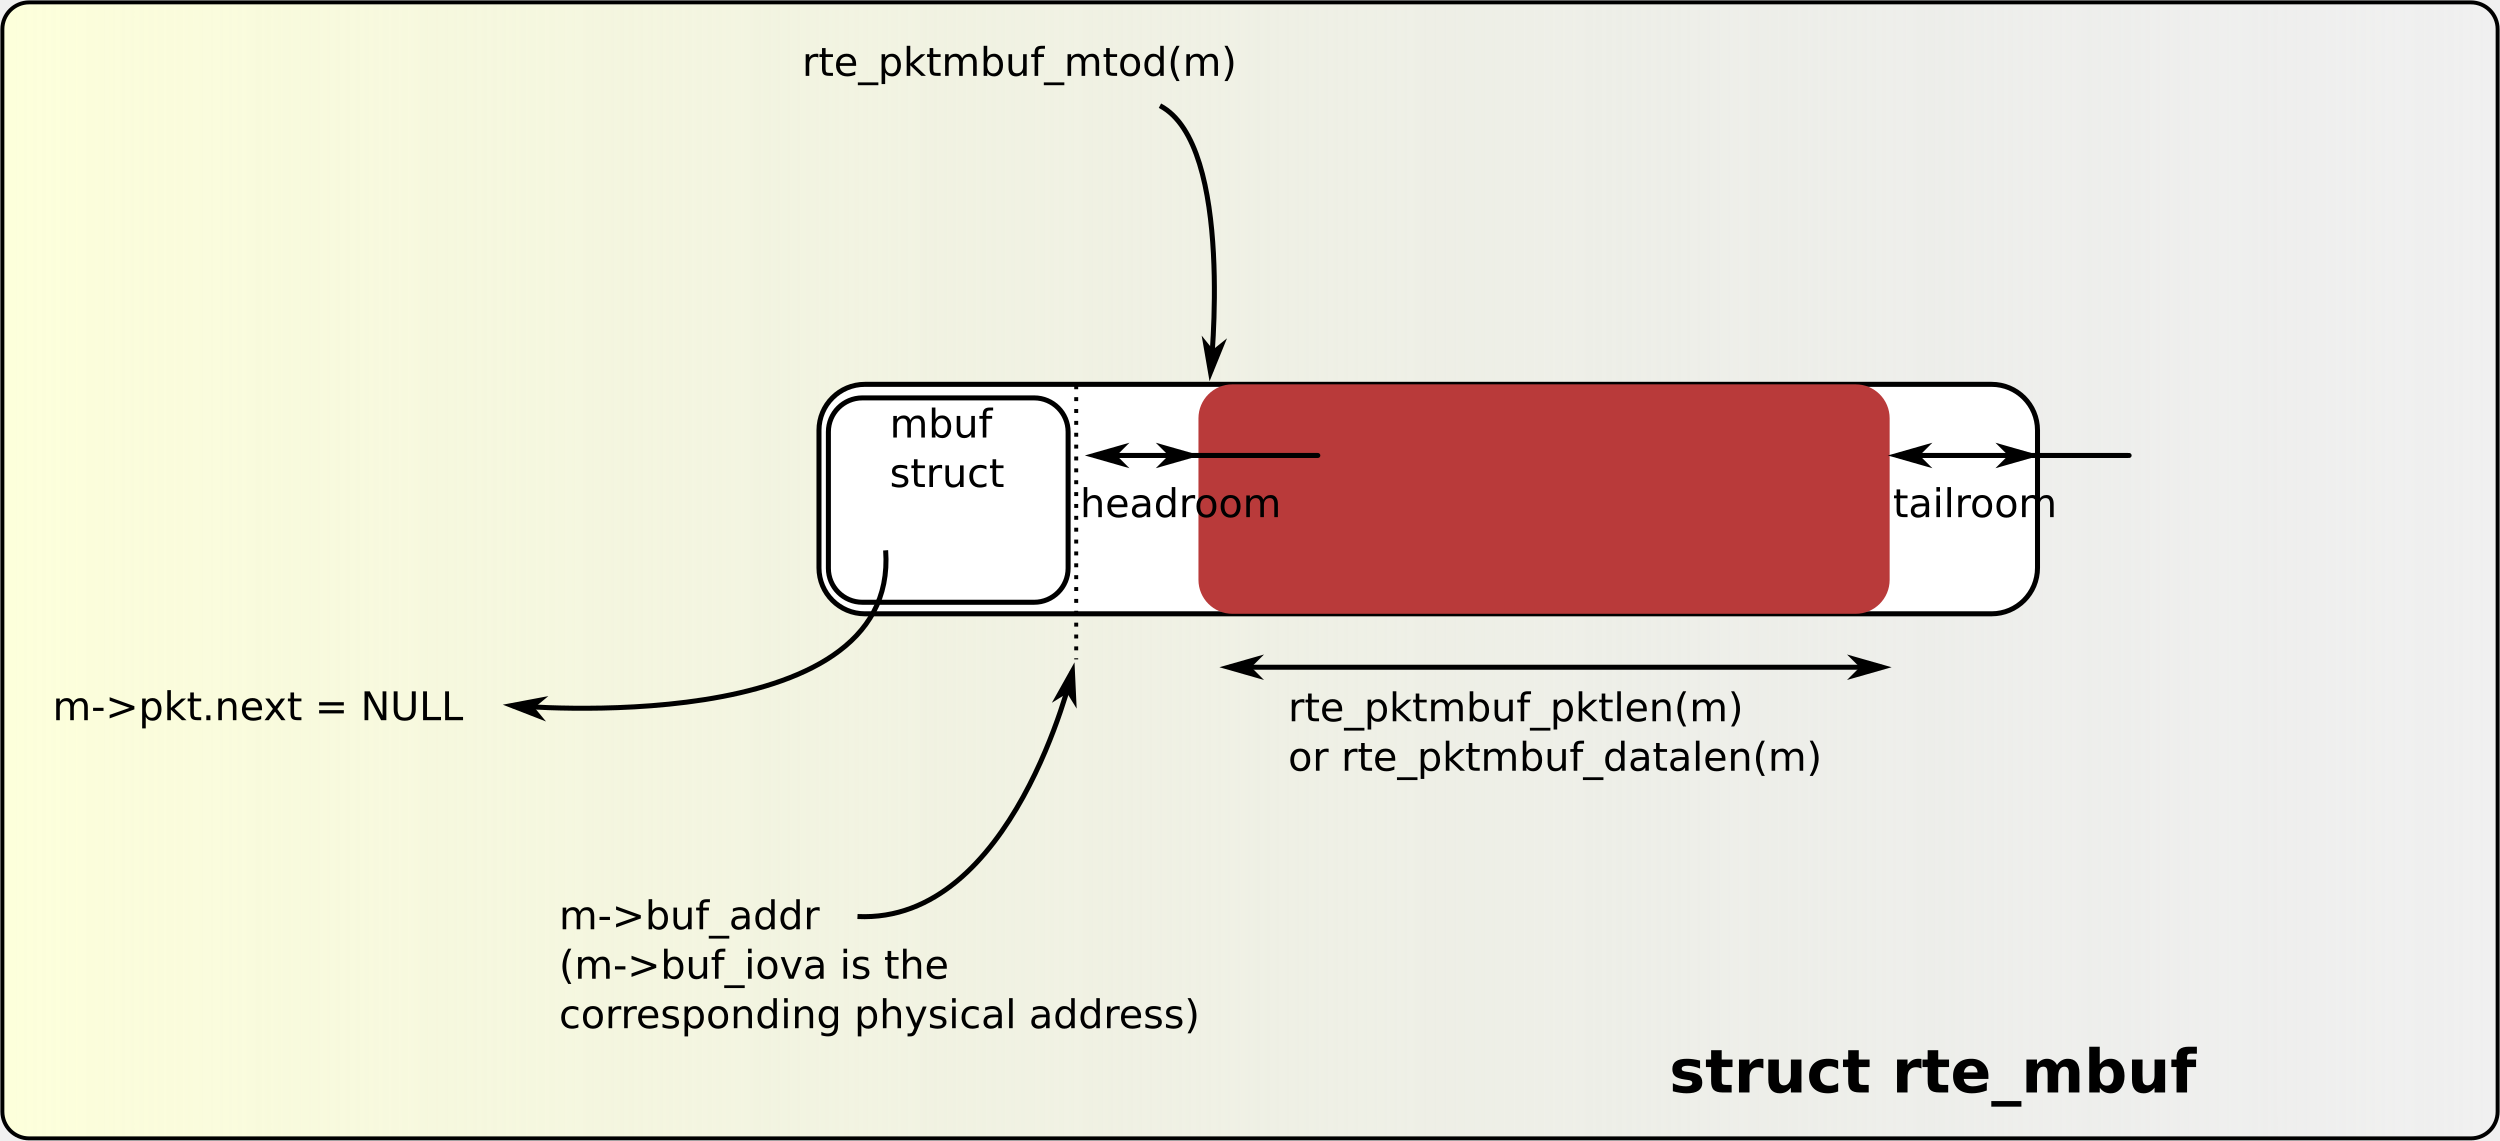
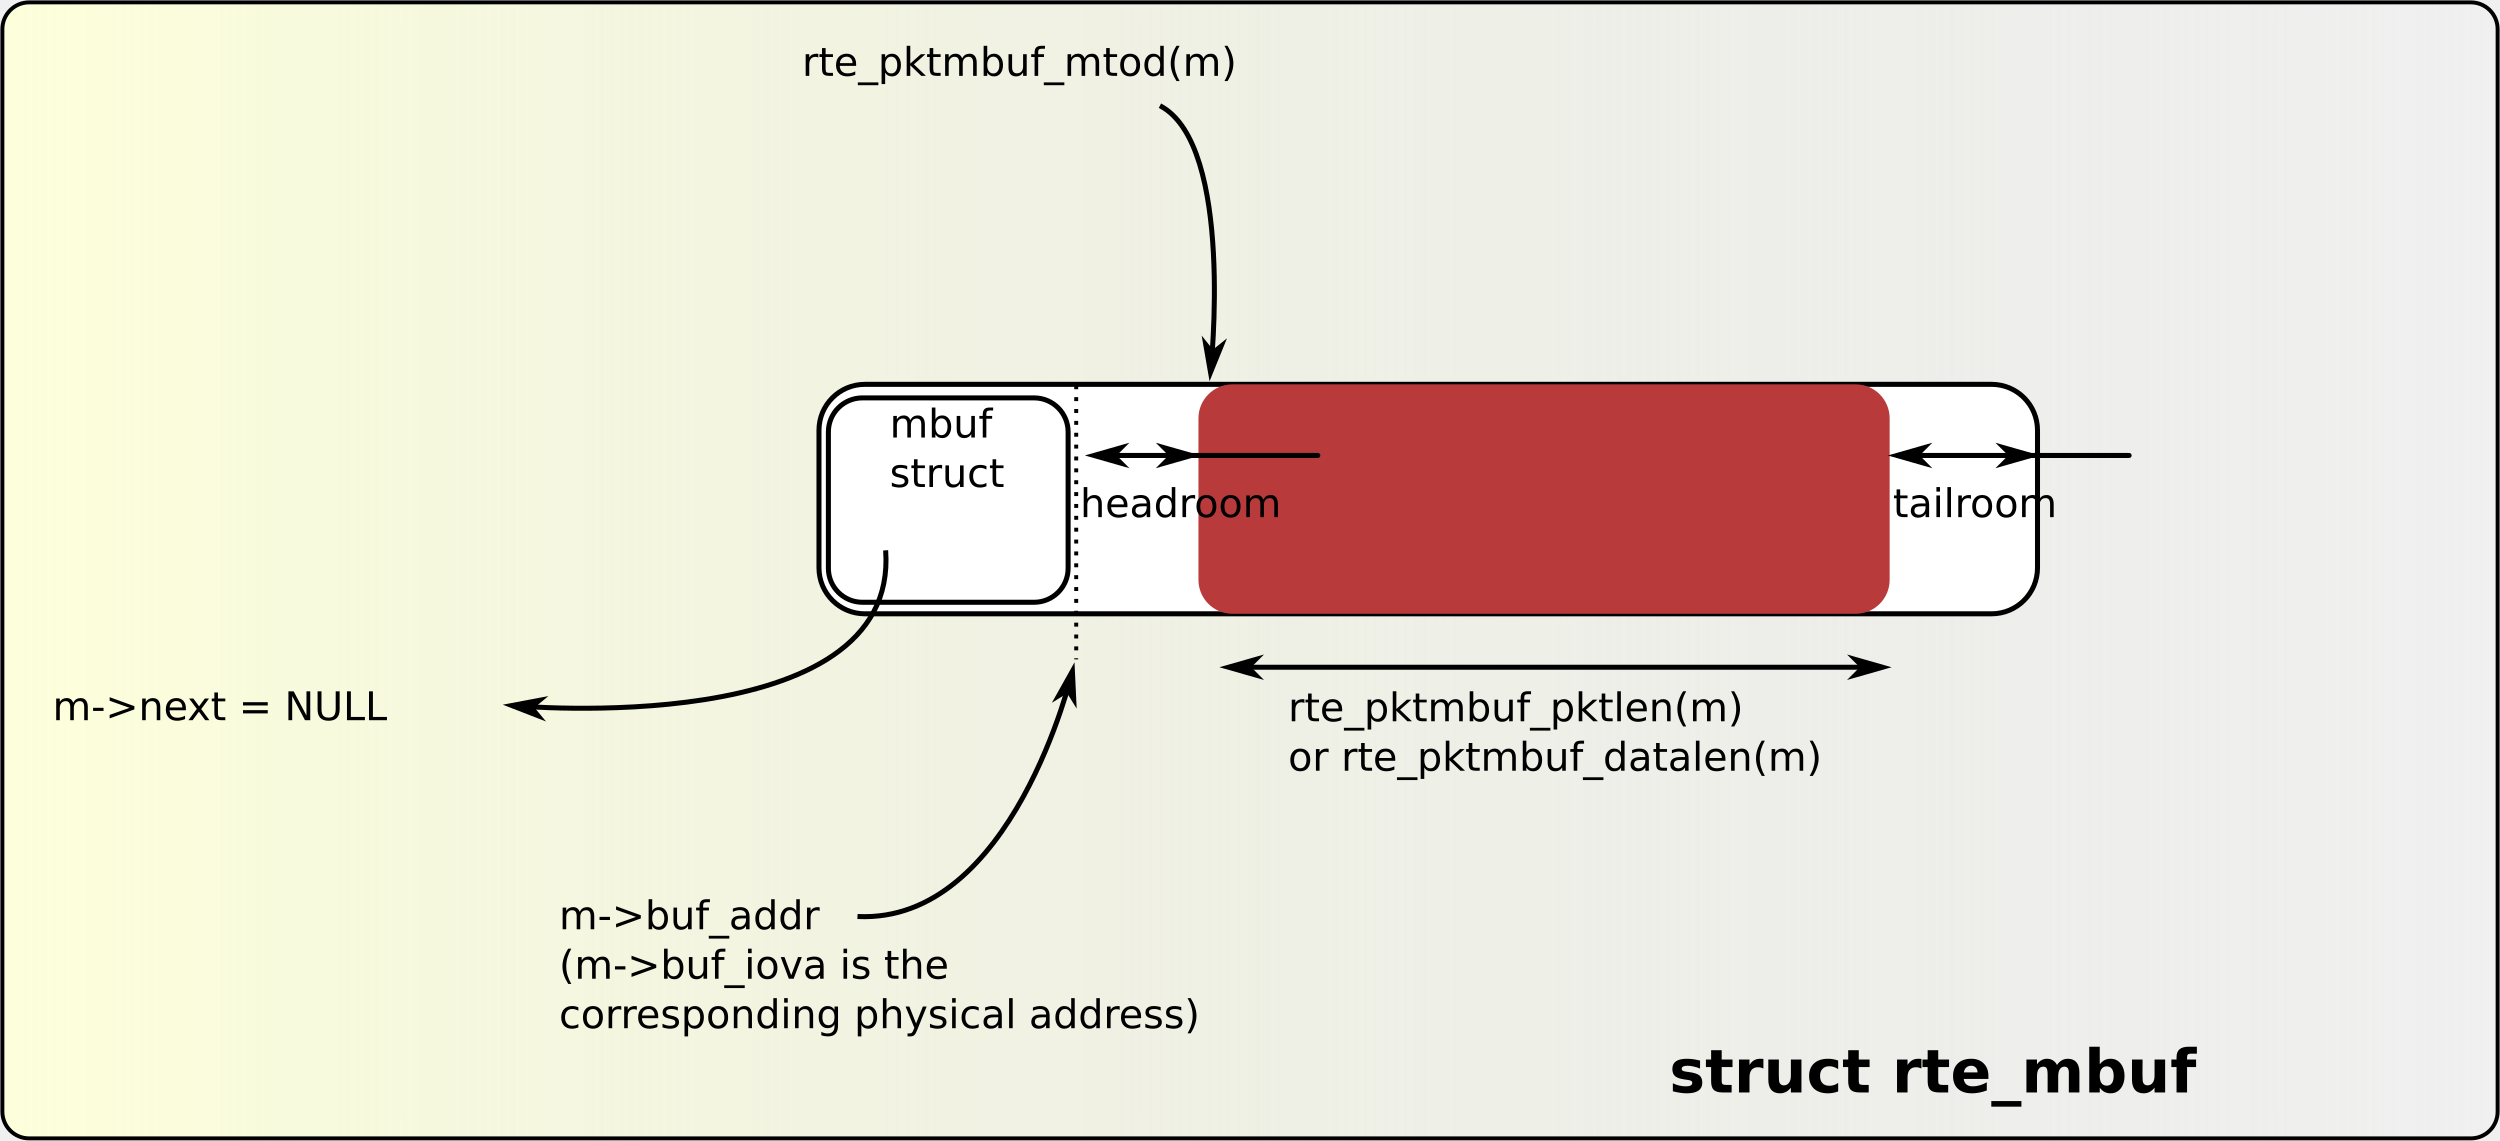
<svg xmlns="http://www.w3.org/2000/svg" xmlns:xlink="http://www.w3.org/1999/xlink" width="631.914" height="288.343" id="svg3868" version="1.1">
  <defs id="defs3870">
    <marker orient="auto" refY="0" refX="0" id="Arrow1Mstart" style="overflow:visible">
      <path id="path4530" d="M 0,0 5,-5 -12.5,0 5,5 0,0 z" style="fill-rule:evenodd;stroke:#000000;stroke-width:1pt;marker-start:none" transform="matrix(0.4,0,0,0.4,4,0)" />
    </marker>
    <marker orient="auto" refY="0" refX="0" id="Arrow1Mend" style="overflow:visible">
      <path id="path4533" d="M 0,0 5,-5 -12.5,0 5,5 0,0 z" style="fill-rule:evenodd;stroke:#000000;stroke-width:1pt;marker-start:none" transform="matrix(-0.4,0,0,-0.4,-4,0)" />
    </marker>
    <linearGradient id="linearGradient4513">
      <stop style="stop-color:#fdffdb;stop-opacity:1;" offset="0" id="stop4515" />
      <stop style="stop-color:#dfe2d8;stop-opacity:0;" offset="1" id="stop4517" />
    </linearGradient>
    <marker orient="auto" refY="0" refX="0" id="Arrow1Lend" style="overflow:visible">
      <path id="path3211" d="M 0,0 5,-5 -12.5,0 5,5 0,0 z" style="fill-rule:evenodd;stroke:#000000;stroke-width:1pt;marker-start:none" transform="matrix(-0.8,0,0,-0.8,-10,0)" />
    </marker>
    <marker orient="auto" refY="0" refX="0" id="marker3892" style="overflow:visible">
      <path id="path3894" d="M 0,0 5,-5 -12.5,0 5,5 0,0 z" style="fill-rule:evenodd;stroke:#000000;stroke-width:1pt;marker-start:none" transform="matrix(-0.8,0,0,-0.8,-10,0)" />
    </marker>
    <marker orient="auto" refY="0" refX="0" id="marker3896" style="overflow:visible">
      <path id="path3898" d="M 0,0 5,-5 -12.5,0 5,5 0,0 z" style="fill-rule:evenodd;stroke:#000000;stroke-width:1pt;marker-start:none" transform="matrix(-0.8,0,0,-0.8,-10,0)" />
    </marker>
    <marker orient="auto" refY="0" refX="0" id="Arrow1Lstart" style="overflow:visible">
      <path id="path3208" d="M 0,0 5,-5 -12.5,0 5,5 0,0 z" style="fill-rule:evenodd;stroke:#000000;stroke-width:1pt;marker-start:none" transform="matrix(0.8,0,0,0.8,10,0)" />
    </marker>
    <marker orient="auto" refY="0" refX="0" id="marker3902" style="overflow:visible">
      <path id="path3904" d="M 0,0 5,-5 -12.5,0 5,5 0,0 z" style="fill-rule:evenodd;stroke:#000000;stroke-width:1pt;marker-start:none" transform="matrix(-0.8,0,0,-0.8,-10,0)" />
    </marker>
    <marker orient="auto" refY="0" refX="0" id="marker3906" style="overflow:visible">
      <path id="path3908" d="M 0,0 5,-5 -12.5,0 5,5 0,0 z" style="fill-rule:evenodd;stroke:#000000;stroke-width:1pt;marker-start:none" transform="matrix(0.8,0,0,0.8,10,0)" />
    </marker>
    <marker orient="auto" refY="0" refX="0" id="marker3910" style="overflow:visible">
      <path id="path3912" d="M 0,0 5,-5 -12.5,0 5,5 0,0 z" style="fill-rule:evenodd;stroke:#000000;stroke-width:1pt;marker-start:none" transform="matrix(-0.8,0,0,-0.8,-10,0)" />
    </marker>
    <linearGradient xlink:href="#linearGradient4513" id="linearGradient4519" x1="47.143" y1="244.505" x2="677.857" y2="244.505" gradientUnits="userSpaceOnUse" />
    <marker orient="auto" refY="0" refX="0" id="Arrow1Mend-4" style="overflow:visible">
      <path id="path4533-7" d="M 0,0 5,-5 -12.5,0 5,5 0,0 z" style="fill-rule:evenodd;stroke:#000000;stroke-width:1pt;marker-start:none" transform="matrix(-0.4,0,0,-0.4,-4,0)" />
    </marker>
    <marker orient="auto" refY="0" refX="0" id="Arrow1Mstart-4" style="overflow:visible">
      <path id="path4530-5" d="M 0,0 5,-5 -12.5,0 5,5 0,0 z" style="fill-rule:evenodd;stroke:#000000;stroke-width:1pt;marker-start:none" transform="matrix(0.4,0,0,0.4,4,0)" />
    </marker>
    <marker orient="auto" refY="0" refX="0" id="Arrow1Mend-0" style="overflow:visible">
      <path id="path4533-3" d="M 0,0 5,-5 -12.5,0 5,5 0,0 z" style="fill-rule:evenodd;stroke:#000000;stroke-width:1pt;marker-start:none" transform="matrix(-0.4,0,0,-0.4,-4,0)" />
    </marker>
    <marker orient="auto" refY="0" refX="0" id="Arrow1Mstart-3" style="overflow:visible">
      <path id="path4530-2" d="M 0,0 5,-5 -12.5,0 5,5 0,0 z" style="fill-rule:evenodd;stroke:#000000;stroke-width:1pt;marker-start:none" transform="matrix(0.4,0,0,0.4,4,0)" />
    </marker>
    <marker orient="auto" refY="0" refX="0" id="Arrow1Mend-06" style="overflow:visible">
      <path id="path4533-1" d="M 0,0 5,-5 -12.5,0 5,5 0,0 z" style="fill-rule:evenodd;stroke:#000000;stroke-width:1pt;marker-start:none" transform="matrix(-0.4,0,0,-0.4,-4,0)" />
    </marker>
  </defs>
  <g id="layer1" transform="translate(-46.54286,-100.3336)">
    <rect style="fill:url(#linearGradient4519);fill-opacity:1;stroke:#000000;stroke-opacity:1" id="rect3697" width="630.714" height="287.143" x="47.143" y="100.934" rx="6.757" ry="6.757" />
    <rect style="fill:#ffffff;fill-opacity:1;fill-rule:evenodd;stroke:#000000;stroke-width:1.269;stroke-miterlimit:4;stroke-opacity:1;stroke-dasharray:none;stroke-dashoffset:0" id="rect2896" width="308.002" height="58.001" x="253.552" y="197.482" ry="11.605" rx="11.605" />
    <rect style="fill:#b93a3a;fill-opacity:1;fill-rule:evenodd;stroke:none" id="rect2898" width="174.71" height="58.001" x="349.471" y="197.482" rx="8.587" ry="8.587" />
    <path style="fill:none;stroke:#000000;stroke-width:1.269;stroke-linecap:butt;stroke-linejoin:miter;stroke-miterlimit:4;stroke-opacity:1;stroke-dasharray:none;marker-start:url(#Arrow1Mstart);marker-end:url(#Arrow1Mend)" d="m 357.267,268.988 c 141.426,0 105.656,0 164.912,0" id="path2904" />
    <rect style="fill:#ffffff;fill-opacity:1;fill-rule:evenodd;stroke:#000000;stroke-width:1.269;stroke-miterlimit:4;stroke-opacity:1;stroke-dasharray:none;stroke-dashoffset:0" id="rect2910" width="60.593" height="51.657" x="255.932" y="200.909" ry="8.587" rx="8.587" />
    <text xml:space="preserve" style="font-size:15.225px;font-style:normal;font-weight:normal;fill:#000000;fill-opacity:1;stroke:none;font-family:Bitstream Vera Sans" x="468.477" y="376.466" id="text2912">
      <tspan x="468.477" y="376.466" id="tspan2916" style="font-weight:bold">struct rte_mbuf </tspan>
    </text>
    <path style="fill:none;stroke:#000000;stroke-width:1.269;stroke-linecap:butt;stroke-linejoin:miter;stroke-miterlimit:4;stroke-opacity:1;stroke-dasharray:none;marker-end:url(#Arrow1Mend)" d="M 270.402,239.436 C 273.949,287.746 176.114,278.684 176.114,278.684" id="path2974" />
    <path style="fill:none;stroke:#000000;stroke-width:1.269;stroke-linecap:butt;stroke-linejoin:miter;stroke-miterlimit:4;stroke-opacity:1;stroke-dasharray:none;marker-end:url(#Arrow1Mend)" d="m 339.738,127.049 c 18.967,9.933 12.805,67.178 12.805,67.178" id="path2976" />
    <text xml:space="preserve" style="font-size:15.225px;font-style:normal;font-weight:normal;fill:#000000;fill-opacity:1;stroke:none;font-family:Bitstream Vera Sans" x="99.328" y="317.257" id="text2978">
      <tspan x="99.328" y="317.257" id="tspan3006" />
    </text>
    <path style="fill:none;stroke:#000000;stroke-width:1.269;stroke-linecap:butt;stroke-linejoin:miter;stroke-miterlimit:4;stroke-opacity:1;stroke-dasharray:none;marker-end:url(#Arrow1Mend)" d="m 263.284,331.997 c 39.261,1.881 54.283,-61.824 54.283,-61.824" id="path2974-8" />
    <text xml:space="preserve" style="font-size:10px;font-style:normal;font-weight:normal;fill:#000000;fill-opacity:1;stroke:none;font-family:Bitstream Vera Sans" x="187.857" y="335.219" id="text5215">
      <tspan id="tspan5217" x="187.857" y="335.219">m-&gt;buf_addr</tspan>
      <tspan x="187.857" y="347.719" id="tspan5240">(m-&gt;buf_iova is the</tspan>
      <tspan x="187.857" y="360.219" id="tspan5242">corresponding physical address)</tspan>
    </text>
    <text xml:space="preserve" style="font-size:10px;font-style:normal;font-weight:normal;fill:#000000;fill-opacity:1;stroke:none;font-family:Bitstream Vera Sans" x="249.286" y="119.505" id="text5219">
      <tspan x="249.286" y="119.505" id="tspan5223">rte_pktmbuf_mtod(m)</tspan>
    </text>
    <text xml:space="preserve" style="font-size:10px;font-style:normal;font-weight:normal;fill:#000000;fill-opacity:1;stroke:none;font-family:Bitstream Vera Sans" x="271.429" y="210.934" id="text5248">
      <tspan id="tspan5250" x="271.429" y="210.934">mbuf</tspan>
      <tspan x="271.429" y="223.434" id="tspan5252">struct</tspan>
    </text>
    <text xml:space="preserve" style="font-size:10px;font-style:normal;font-weight:normal;fill:#000000;fill-opacity:1;stroke:none;font-family:Bitstream Vera Sans" x="59.842" y="282.377" id="text5254">
-       <tspan id="tspan5256" x="59.842" y="282.377">m-&gt;pkt.next = NULL</tspan>
+       <tspan id="tspan5256" x="59.842" y="282.377">m-&gt;next = NULL</tspan>
    </text>
    <text xml:space="preserve" style="font-size:10px;font-style:normal;font-weight:normal;fill:#000000;fill-opacity:1;stroke:none;font-family:Bitstream Vera Sans" x="372.143" y="282.648" id="text5258">
      <tspan id="tspan5260" x="372.143" y="282.648">rte_pktmbuf_pktlen(m)</tspan>
      <tspan x="372.143" y="295.148" id="tspan5262">or rte_pktmbuf_datalen(m)</tspan>
    </text>
    <path style="fill:none;stroke:#000000;stroke-width:1.269;stroke-linecap:butt;stroke-linejoin:miter;stroke-miterlimit:4;stroke-opacity:1;stroke-dasharray:none;marker-start:url(#Arrow1Mstart);marker-end:url(#Arrow1Mend)" d="m 323.258,215.46 c 141.426,0 -35.059,0 24.198,0" id="path2904-6" />
    <text xml:space="preserve" style="font-size:10px;font-style:normal;font-weight:normal;fill:#000000;fill-opacity:1;stroke:none;font-family:Bitstream Vera Sans" x="319.563" y="231.048" id="text5258-1">
      <tspan x="319.563" y="231.048" id="tspan5262-6">headroom</tspan>
    </text>
    <path style="fill:none;stroke:#000000;stroke-width:1.269;stroke-linecap:butt;stroke-linejoin:miter;stroke-miterlimit:4;stroke-opacity:1;stroke-dasharray:none;marker-start:url(#Arrow1Mstart);marker-end:url(#Arrow1Mend)" d="m 526.21,215.46 c 141.426,0 -25.773,0 33.483,0" id="path2904-6-5" />
    <text xml:space="preserve" style="font-size:10px;font-style:normal;font-weight:normal;fill:#000000;fill-opacity:1;stroke:none;font-family:Bitstream Vera Sans" x="525.014" y="231.048" id="text5258-1-5">
      <tspan x="525.014" y="231.048" id="tspan5262-6-4">tailroom</tspan>
    </text>
    <path style="fill:none;stroke:#000000;stroke-width:1;stroke-linecap:butt;stroke-linejoin:miter;stroke-miterlimit:4;stroke-opacity:1;stroke-dasharray:1, 2;stroke-dashoffset:0" d="m 318.571,197.719 0,69.286" id="path7127" />
  </g>
</svg>
